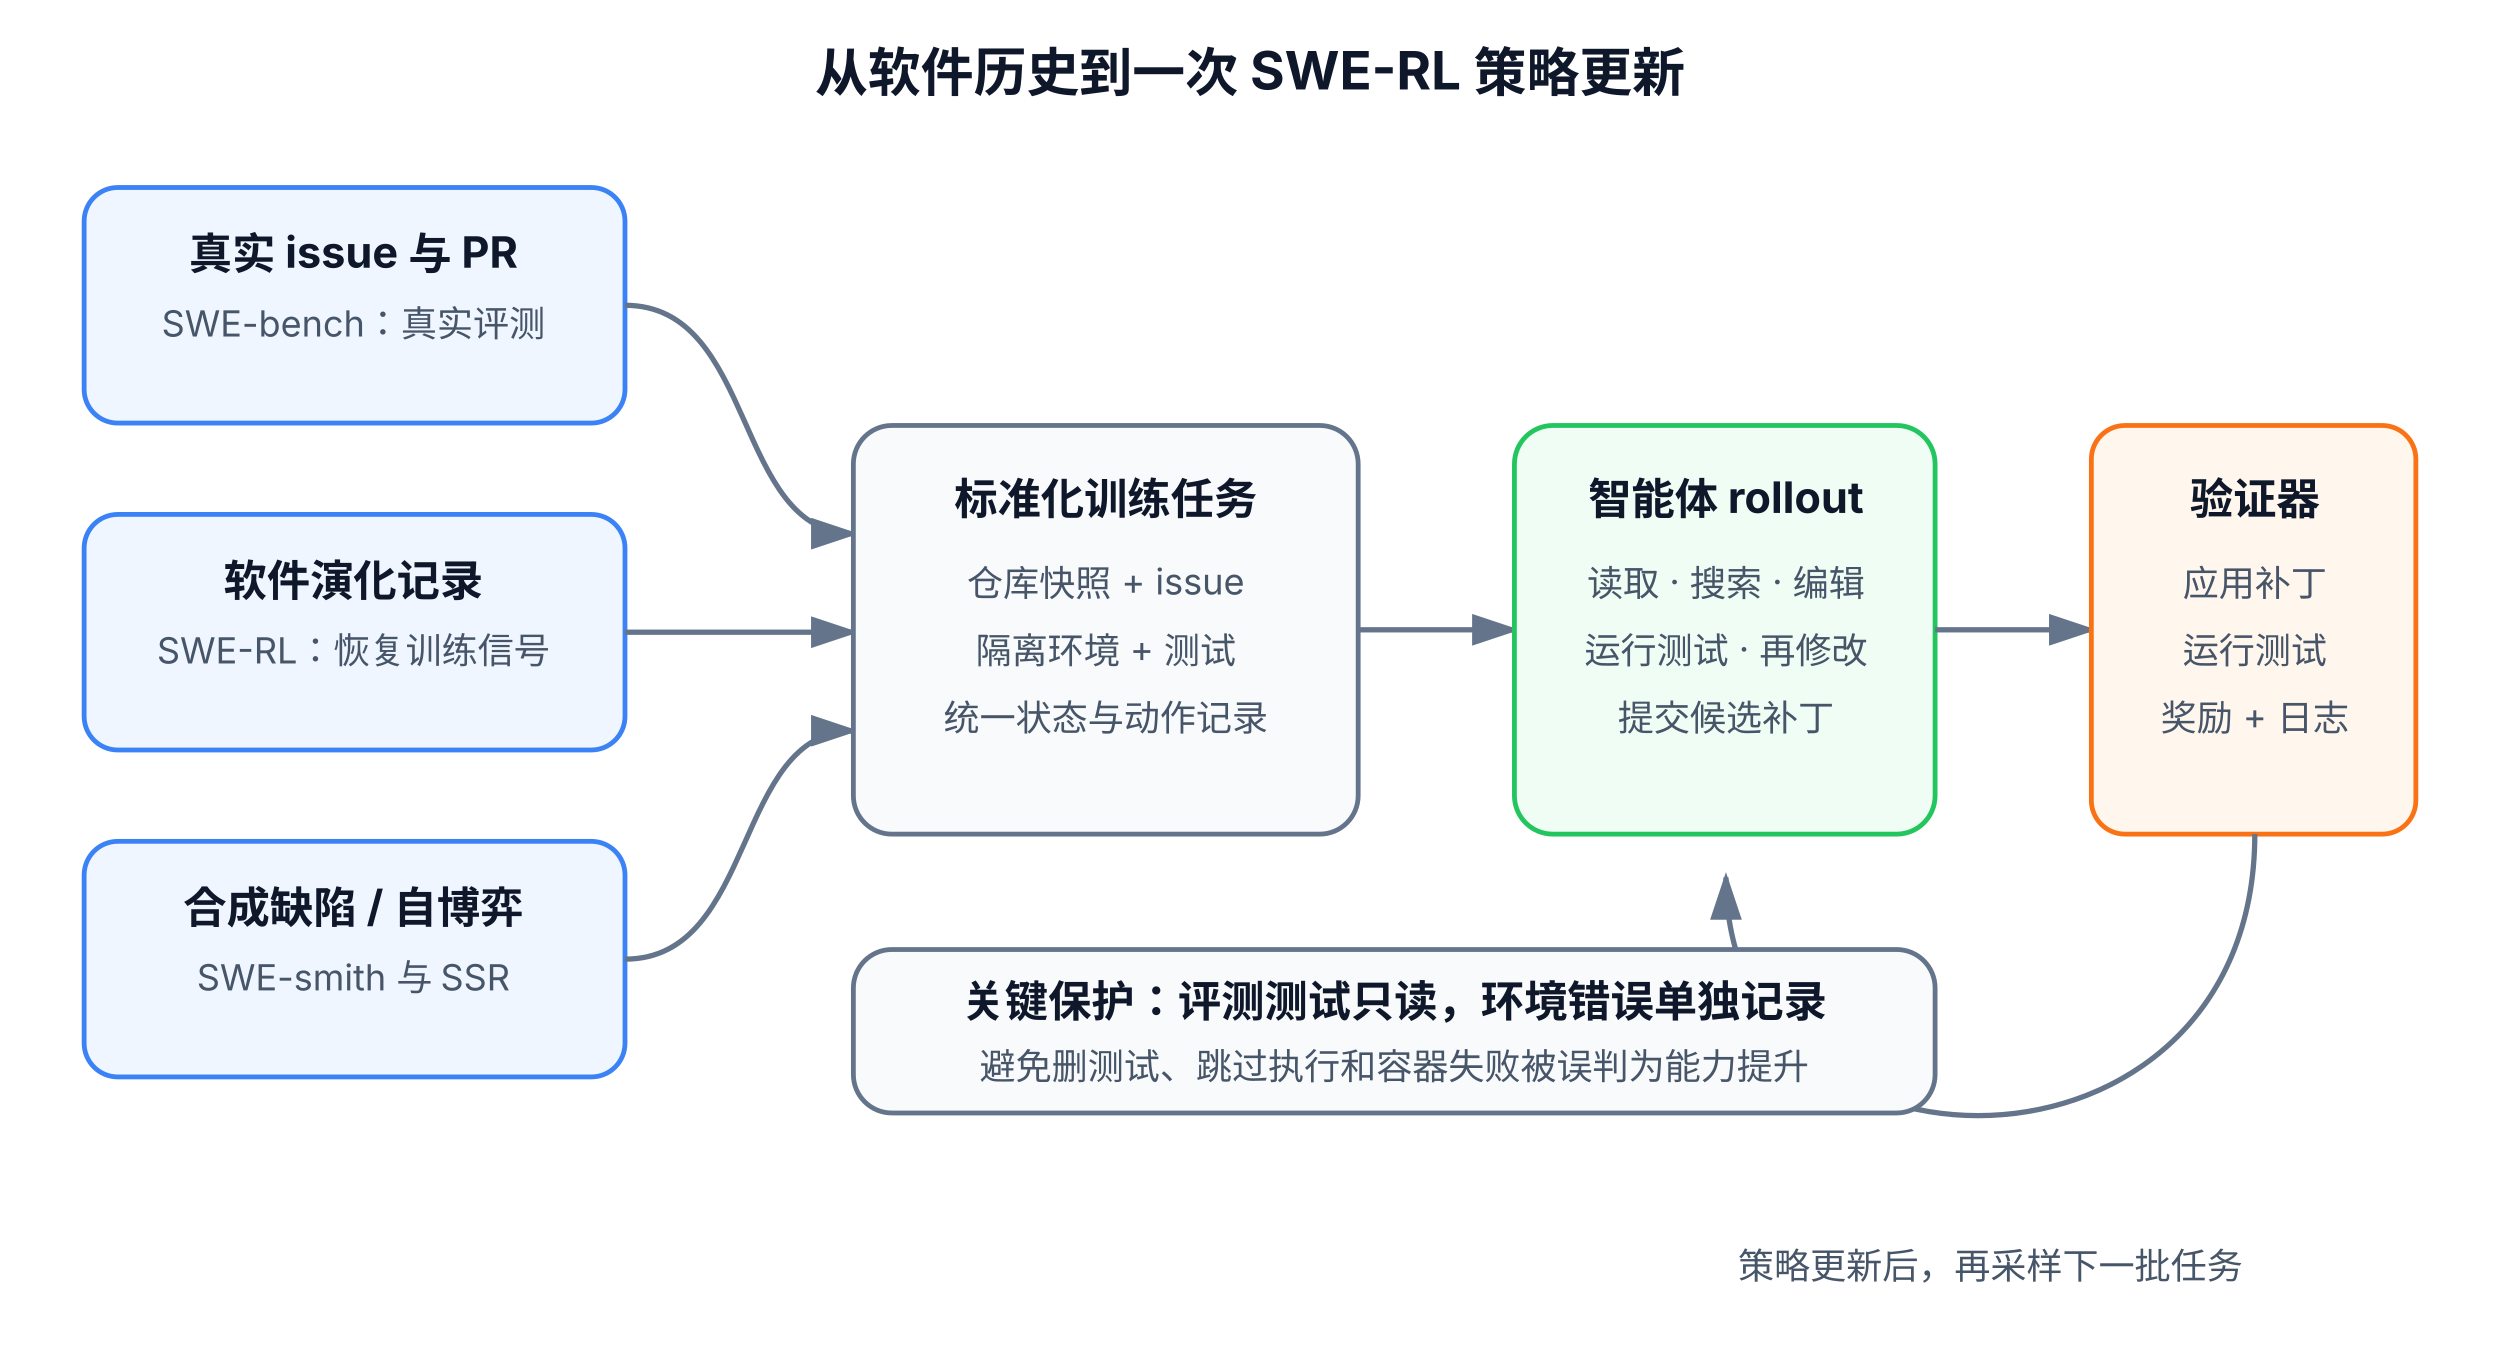
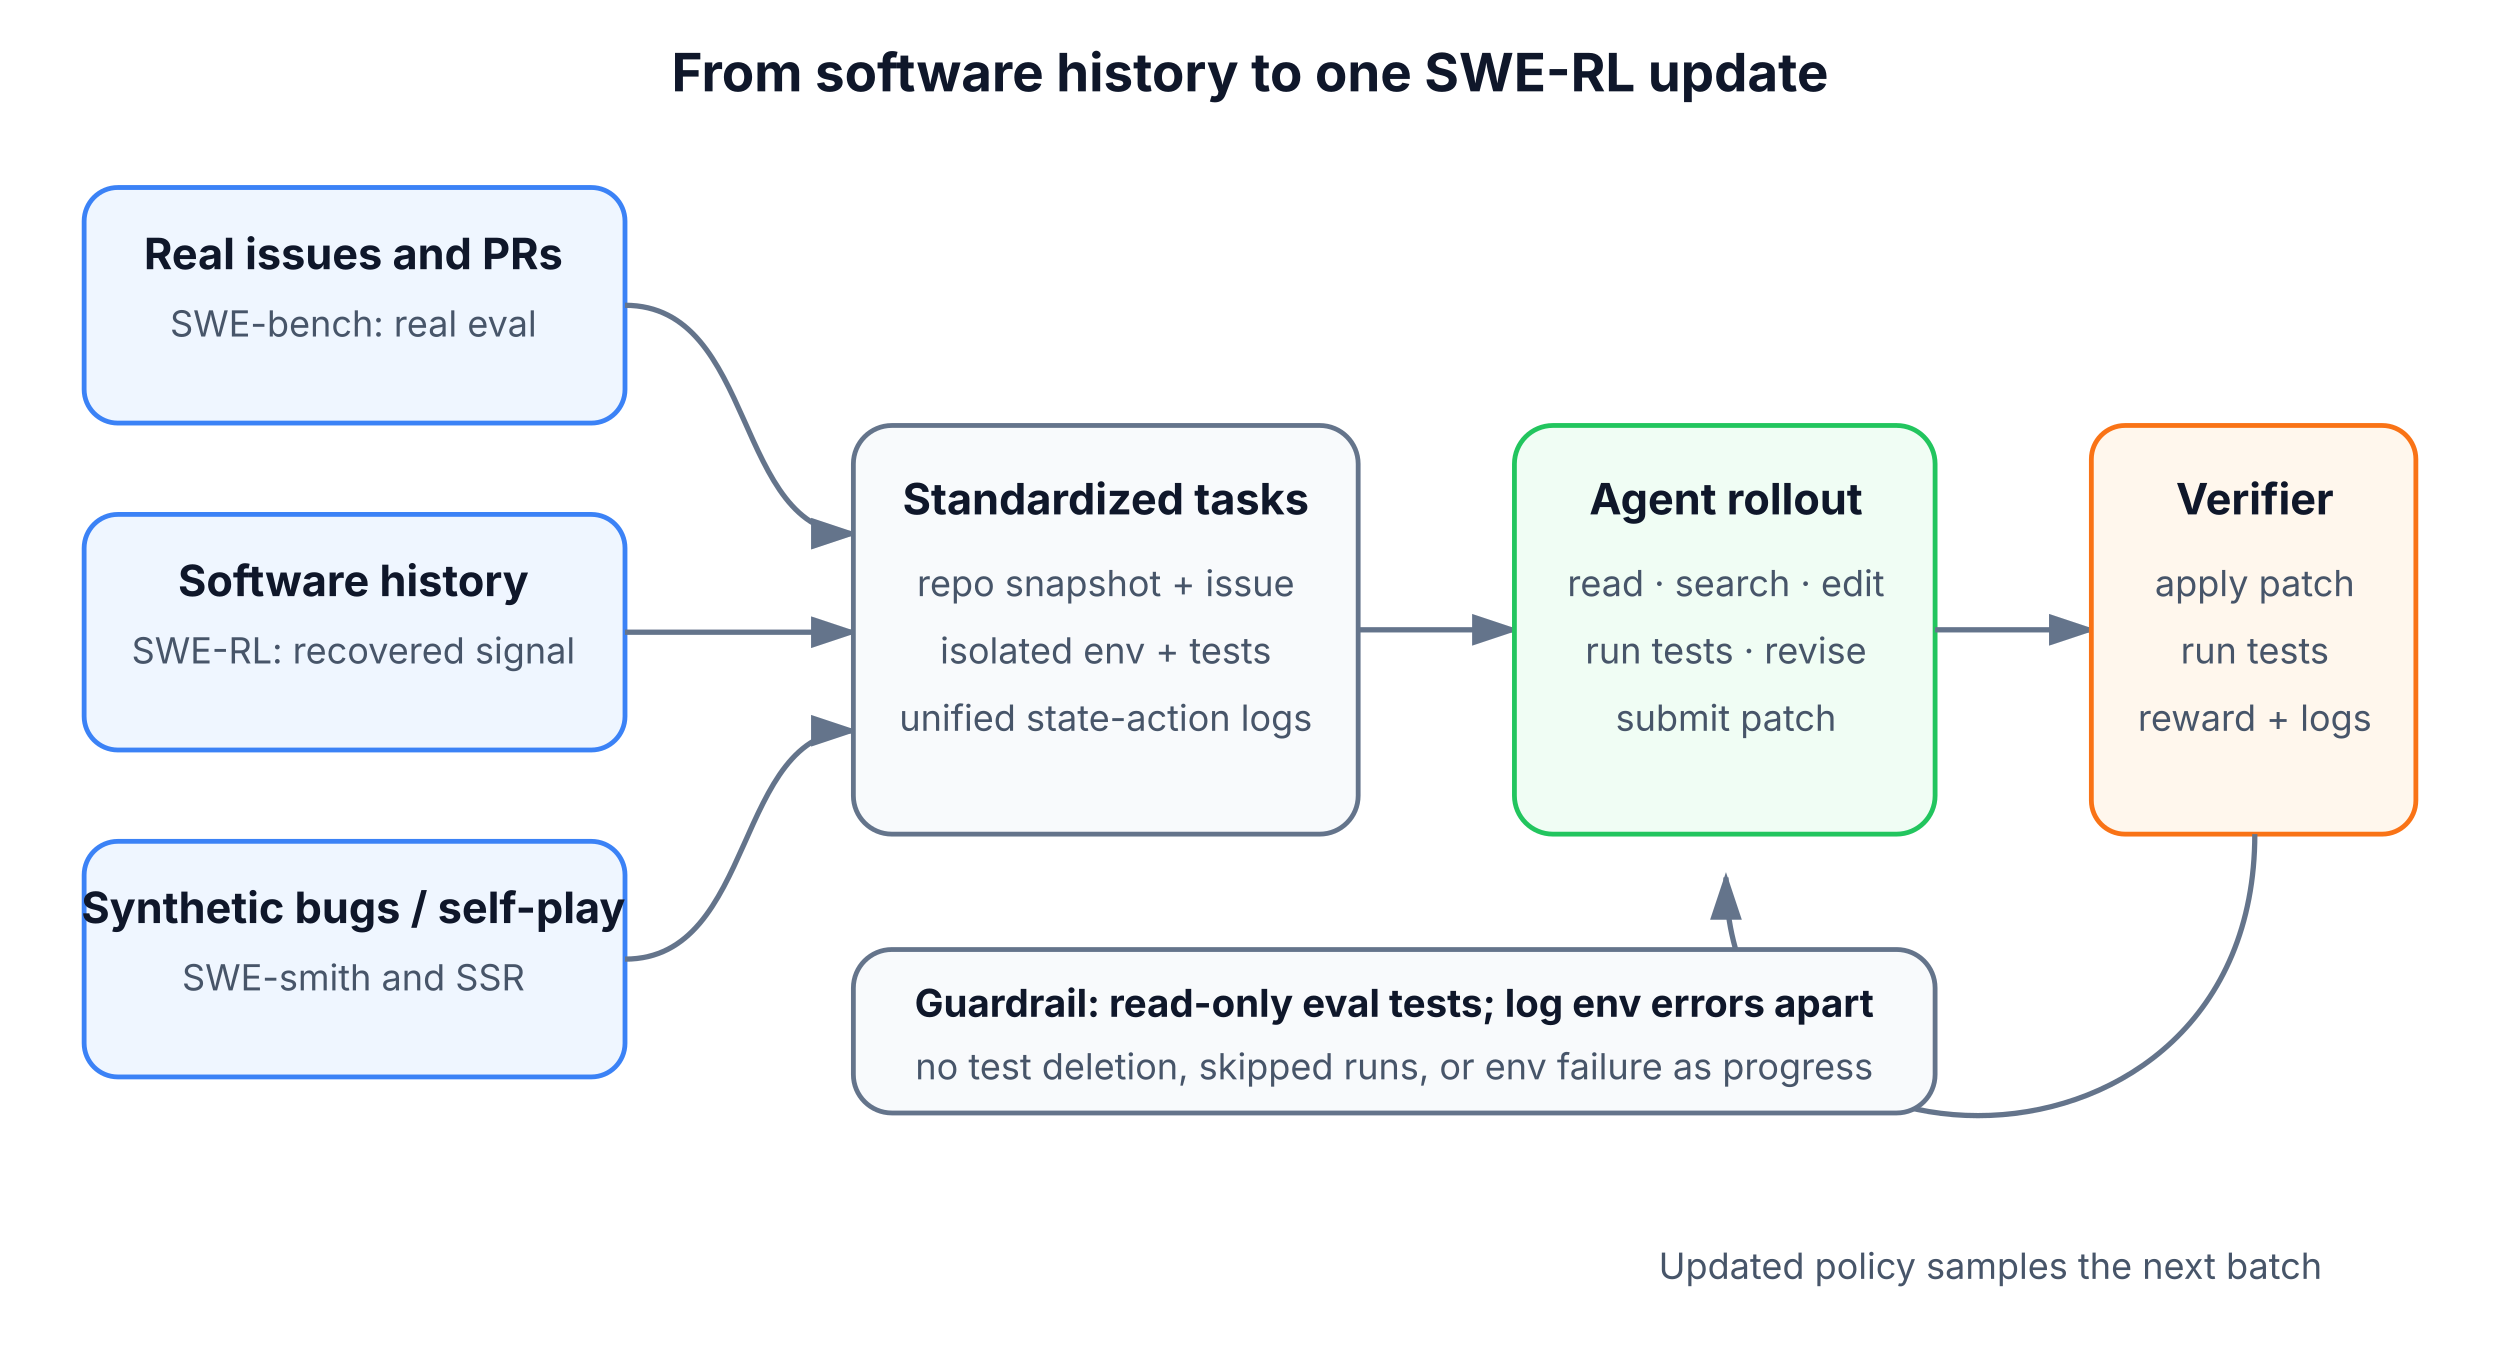
<svg xmlns="http://www.w3.org/2000/svg" width="1040" height="560" viewBox="0 0 1040 560" role="img" aria-labelledby="title desc">
  <defs>
    <marker id="arrow" markerWidth="10" markerHeight="10" refX="8" refY="3" orient="auto" markerUnits="strokeWidth">
      <path d="M0,0 L0,6 L9,3 z" fill="#64748b" />
    </marker>
    <style>
      .box { fill: #f8fafc; stroke: #64748b; stroke-width: 2; rx: 16; }
      .source { fill: #eff6ff; stroke: #3b82f6; stroke-width: 2; rx: 14; }
      .train { fill: #f0fdf4; stroke: #22c55e; stroke-width: 2; rx: 16; }
      .warn { fill: #fff7ed; stroke: #f97316; stroke-width: 2; rx: 14; }
      .line { fill: none; stroke: #64748b; stroke-width: 2.2; marker-end: url(#arrow); }
-       .title { font: 700 22px -apple-system, BlinkMacSystemFont, "Segoe UI", "PingFang SC", sans-serif; fill: #0f172a; }
-       .label { font: 650 18px -apple-system, BlinkMacSystemFont, "Segoe UI", "PingFang SC", sans-serif; fill: #0f172a; }
-       .small { font: 15px -apple-system, BlinkMacSystemFont, "Segoe UI", "PingFang SC", sans-serif; fill: #475569; }
+       .title { font: 700 22px -apple-system, BlinkMacSystemFont, "Segoe UI", sans-serif; fill: #0f172a; }
+       .label { font: 650 18px -apple-system, BlinkMacSystemFont, "Segoe UI", sans-serif; fill: #0f172a; }
+       .small { font: 15px -apple-system, BlinkMacSystemFont, "Segoe UI", sans-serif; fill: #475569; }
    </style>
  </defs>
-   <text x="520" y="38" text-anchor="middle" class="title">从软件历史到一次 SWE-RL 策略更新</text>
+   <text x="520" y="38" text-anchor="middle" class="title">From software history to one SWE-RL update</text>
  <rect x="35" y="78" width="225" height="98" class="source" />
-   <text x="147" y="112" text-anchor="middle" class="label">真实 issue 与 PR</text>
-   <text x="147" y="140" text-anchor="middle" class="small">SWE-bench：真实评测</text>
+   <text x="147" y="112" text-anchor="middle" class="label">Real issues and PRs</text>
+   <text x="147" y="140" text-anchor="middle" class="small">SWE-bench: real eval</text>
  <rect x="35" y="214" width="225" height="98" class="source" />
-   <text x="147" y="248" text-anchor="middle" class="label">软件演化记录</text>
-   <text x="147" y="276" text-anchor="middle" class="small">SWE-RL：恢复训练信号</text>
+   <text x="147" y="248" text-anchor="middle" class="label">Software history</text>
+   <text x="147" y="276" text-anchor="middle" class="small">SWE-RL: recovered signal</text>
  <rect x="35" y="350" width="225" height="98" class="source" />
-   <text x="147" y="384" text-anchor="middle" class="label">合成缺陷 / 自博弈</text>
-   <text x="147" y="412" text-anchor="middle" class="small">SWE-smith 与 SSR</text>
+   <text x="147" y="384" text-anchor="middle" class="label">Synthetic bugs / self-play</text>
+   <text x="147" y="412" text-anchor="middle" class="small">SWE-smith and SSR</text>
  <path d="M260 127 C315 127, 305 222, 355 222" class="line" />
  <path d="M260 263 L355 263" class="line" />
  <path d="M260 399 C315 399, 305 304, 355 304" class="line" />
  <rect x="355" y="177" width="210" height="170" class="box" />
-   <text x="460" y="214" text-anchor="middle" class="label">标准化训练任务</text>
-   <text x="460" y="248" text-anchor="middle" class="small">仓库快照 + issue</text>
-   <text x="460" y="276" text-anchor="middle" class="small">隔离环境 + 测试</text>
-   <text x="460" y="304" text-anchor="middle" class="small">统一状态与动作记录</text>
+   <text x="460" y="214" text-anchor="middle" class="label">Standardized tasks</text>
+   <text x="460" y="248" text-anchor="middle" class="small">repo snapshot + issue</text>
+   <text x="460" y="276" text-anchor="middle" class="small">isolated env + tests</text>
+   <text x="460" y="304" text-anchor="middle" class="small">unified state-action logs</text>
  <path d="M565 262 L630 262" class="line" />
  <rect x="630" y="177" width="175" height="170" class="train" />
-   <text x="718" y="214" text-anchor="middle" class="label">智能体 rollout</text>
-   <text x="718" y="248" text-anchor="middle" class="small">读取 · 搜索 · 编辑</text>
-   <text x="718" y="276" text-anchor="middle" class="small">运行测试 · 再修改</text>
-   <text x="718" y="304" text-anchor="middle" class="small">提交候选补丁</text>
+   <text x="718" y="214" text-anchor="middle" class="label">Agent rollout</text>
+   <text x="718" y="248" text-anchor="middle" class="small">read · search · edit</text>
+   <text x="718" y="276" text-anchor="middle" class="small">run tests · revise</text>
+   <text x="718" y="304" text-anchor="middle" class="small">submit patch</text>
  <path d="M805 262 L870 262" class="line" />
  <rect x="870" y="177" width="135" height="170" class="warn" />
-   <text x="938" y="214" text-anchor="middle" class="label">验证器</text>
-   <text x="938" y="248" text-anchor="middle" class="small">应用补丁</text>
-   <text x="938" y="276" text-anchor="middle" class="small">运行测试</text>
-   <text x="938" y="304" text-anchor="middle" class="small">奖励 + 日志</text>
+   <text x="938" y="214" text-anchor="middle" class="label">Verifier</text>
+   <text x="938" y="248" text-anchor="middle" class="small">apply patch</text>
+   <text x="938" y="276" text-anchor="middle" class="small">run tests</text>
+   <text x="938" y="304" text-anchor="middle" class="small">reward + logs</text>
  <path d="M938 347 C938 500, 718 500, 718 365" class="line" />
-   <text x="828" y="532" text-anchor="middle" class="small">策略更新后，再采样下一批任务</text>
+   <text x="828" y="532" text-anchor="middle" class="small">Updated policy samples the next batch</text>
  <rect x="355" y="395" width="450" height="68" class="box" />
-   <text x="580" y="423" text-anchor="middle" class="label">关键保护：评测测试只读，环境错误单独记录</text>
-   <text x="580" y="449" text-anchor="middle" class="small">避免删测试、跳过执行和容器失败被误判为能力提升</text>
+   <text x="580" y="423" text-anchor="middle" class="label" style="font-size:16px">Guardrail: read-only eval tests; log env errors apart</text>
+   <text x="580" y="449" text-anchor="middle" class="small">no test deletion, skipped runs, or env failure as progress</text>
</svg>
